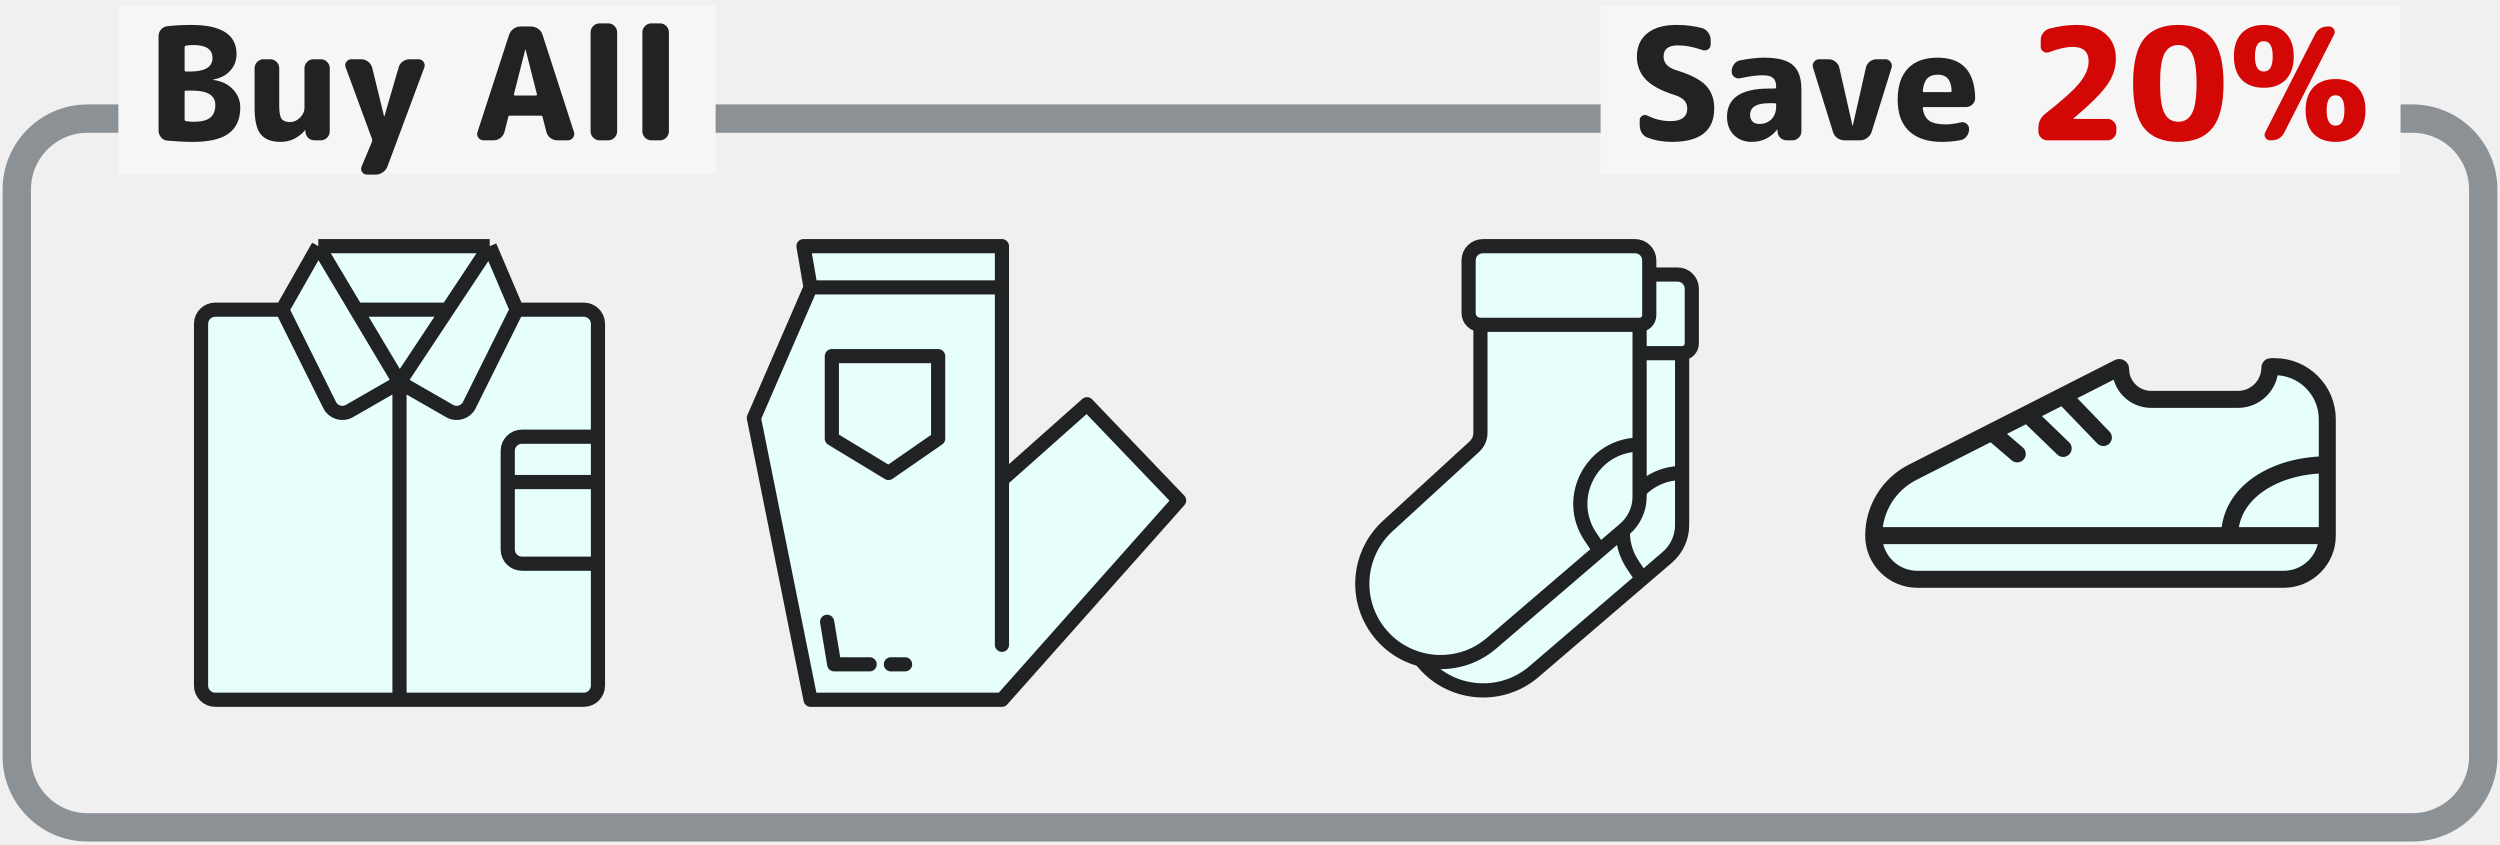
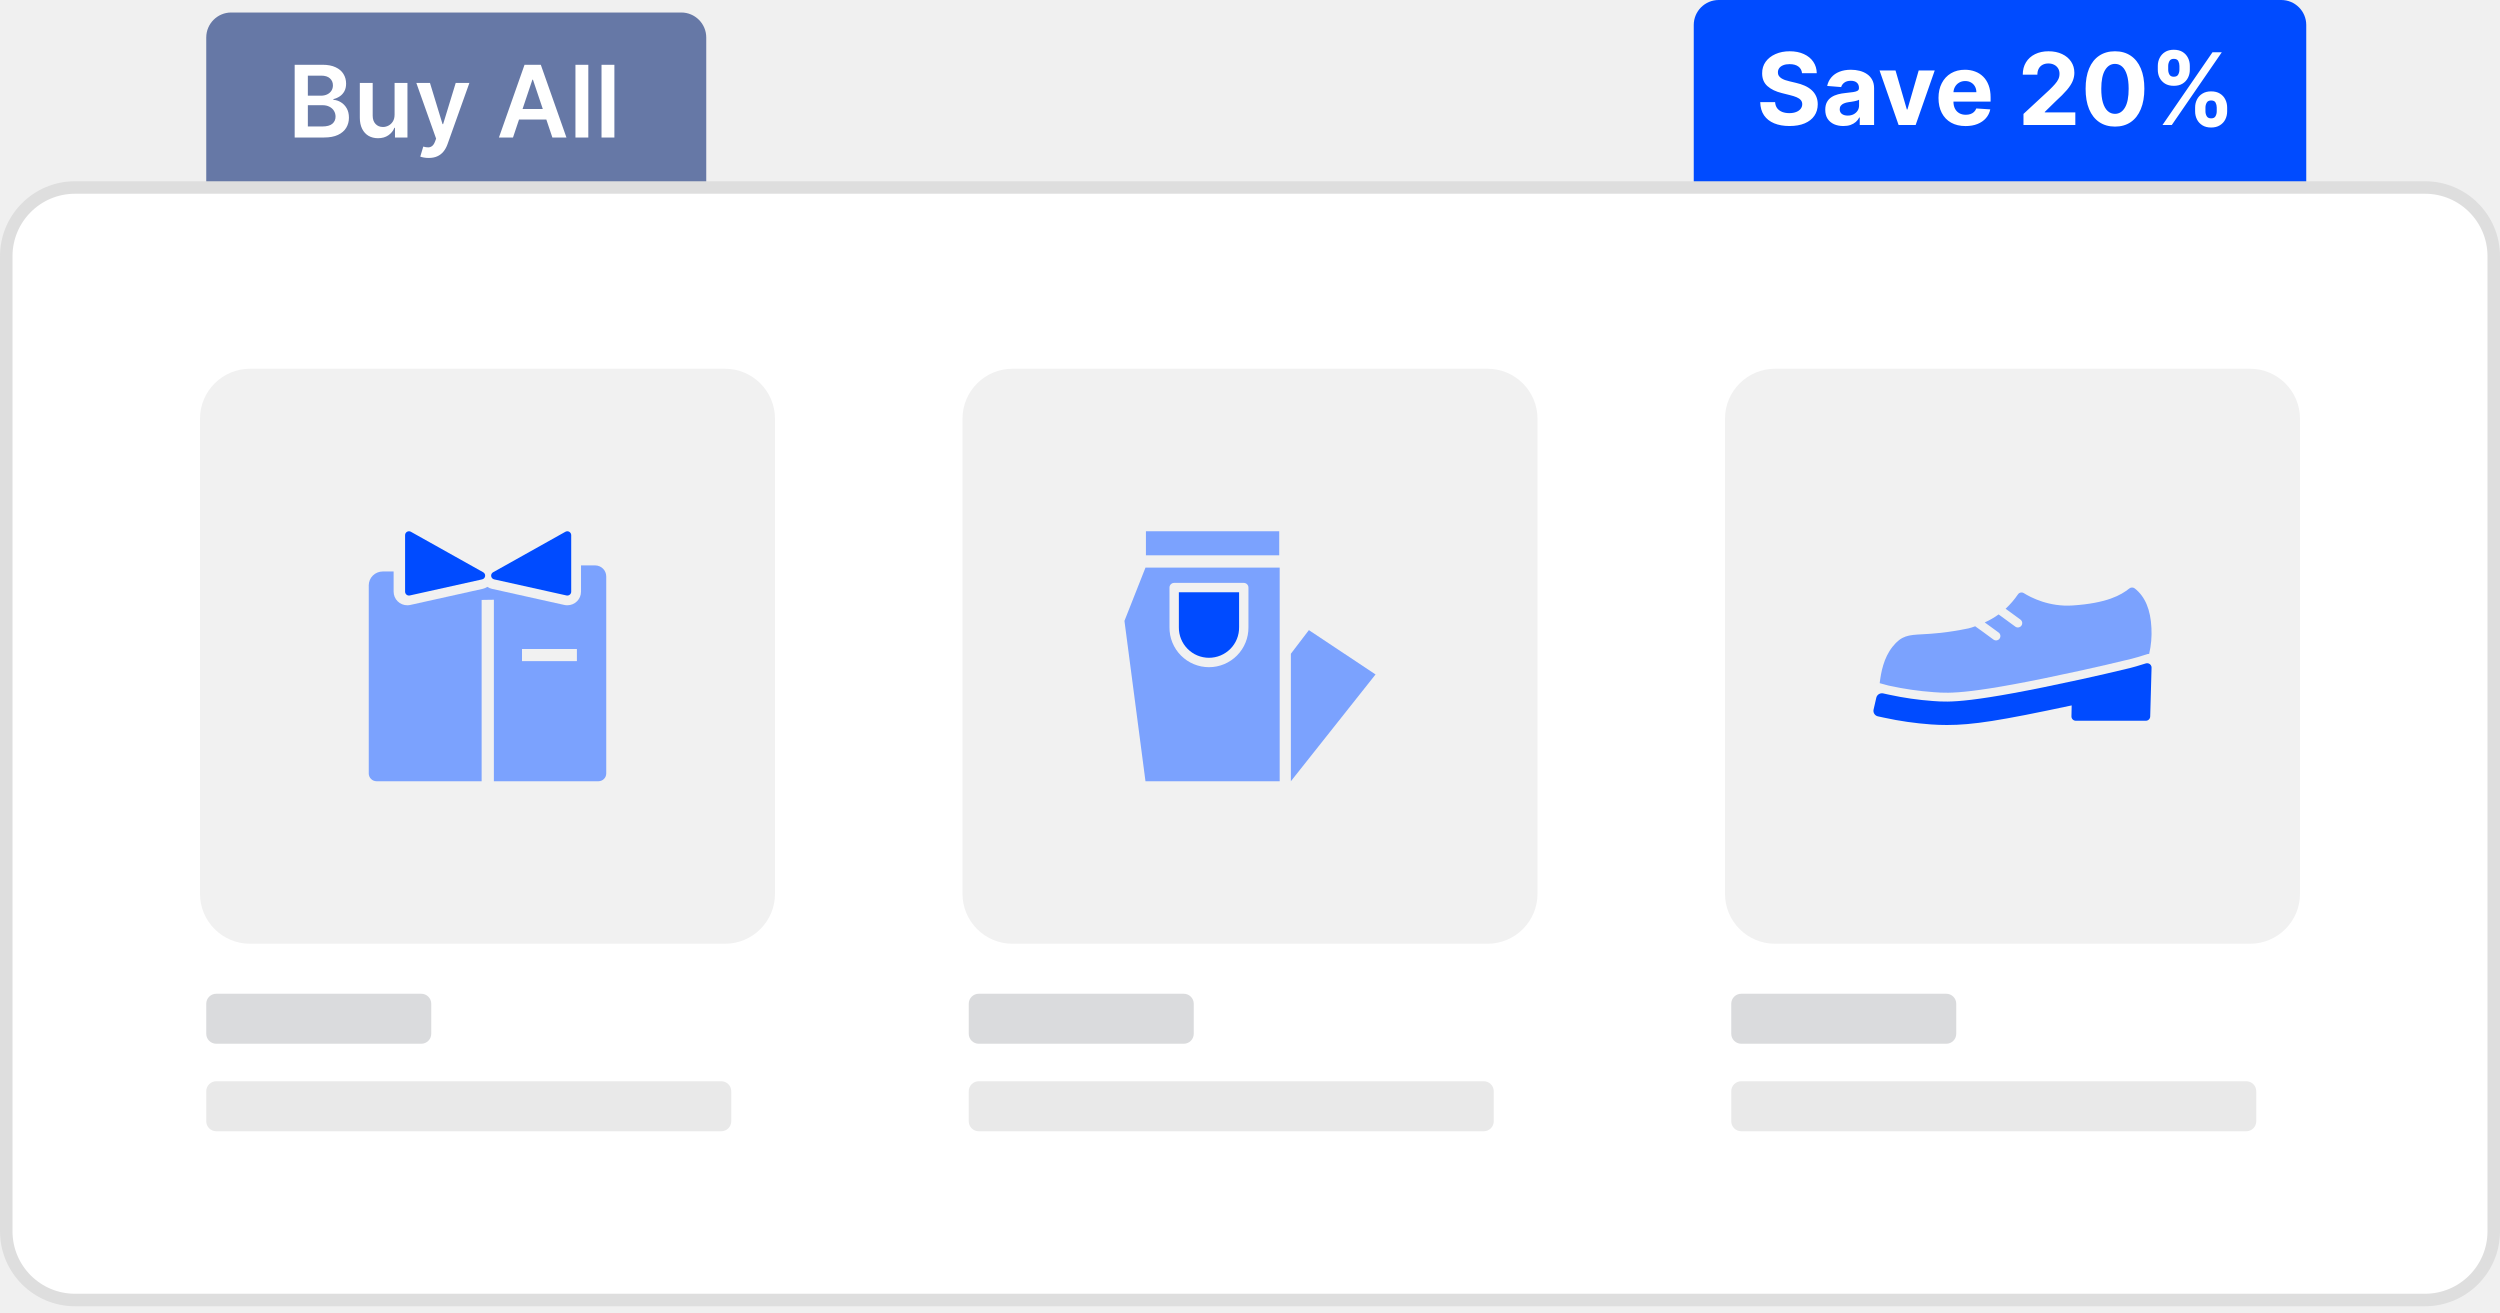
- <svg xmlns="http://www.w3.org/2000/svg" width="148" height="50" viewBox="0 0 148 50" fill="none">
-   <rect x="0.993" y="7.021" width="146.014" height="41.958" rx="4.196" stroke="#8C9196" stroke-width="1.678" />
-   <path d="M47.986 17.014L47.566 14.573H59.315V17.014V28.407L64.35 23.931L69.804 29.627L59.315 41.426H47.986L44.629 24.745L47.986 17.014Z" fill="#E6FFFA" />
-   <path d="M47.986 17.014C47.822 16.061 47.566 14.573 47.566 14.573H59.315V17.014M47.986 17.014C52.41 17.014 59.315 17.014 59.315 17.014M47.986 17.014C46.675 20.033 44.629 24.745 44.629 24.745L47.986 41.426H59.315L69.804 29.627L64.35 23.931L59.315 28.407M59.315 17.014V28.407M59.315 28.407V38.172M48.965 36.811L49.385 39.328H51.483M52.741 39.328H53.581M49.245 21.083V25.965L52.601 28L55.538 25.965V21.083H49.245Z" stroke="#202223" stroke-width="0.839" stroke-linecap="round" stroke-linejoin="round" />
-   <path d="M11.902 40.587V19.172C11.902 18.708 12.278 18.333 12.741 18.333H16.708L18.844 14.573H28.99L30.593 18.333H34.559C35.023 18.333 35.399 18.708 35.399 19.172V25.852V28.537V33.37V40.587C35.399 41.051 35.023 41.426 34.559 41.426H23.65H12.741C12.278 41.426 11.902 41.051 11.902 40.587Z" fill="#E6FFFA" />
-   <path d="M16.708 18.333H12.741C12.278 18.333 11.902 18.708 11.902 19.172V40.587C11.902 41.051 12.278 41.426 12.741 41.426H23.65M16.708 18.333L19.515 23.979C19.731 24.412 20.266 24.574 20.685 24.333L23.65 22.629M16.708 18.333L18.844 14.573M23.65 22.629L26.616 24.333C27.035 24.574 27.57 24.412 27.785 23.979L30.593 18.333M23.65 22.629L21.087 18.333M23.65 22.629L26.498 18.333M23.65 22.629V41.426M18.844 14.573H28.99M18.844 14.573L21.087 18.333M30.593 18.333H34.559C35.023 18.333 35.399 18.708 35.399 19.172V25.852M30.593 18.333L28.99 14.573M28.99 14.573L26.498 18.333M21.087 18.333H26.498M23.65 41.426H34.559C35.023 41.426 35.399 41.051 35.399 40.587V33.37M35.399 25.852H30.898C30.434 25.852 30.058 26.227 30.058 26.691V28.537M35.399 25.852V28.537M30.058 28.537H35.399M30.058 28.537V32.531C30.058 32.995 30.434 33.37 30.898 33.37H35.399M35.399 28.537V33.37" stroke="#202223" stroke-width="0.839" />
-   <path d="M135.194 34.294H113.505C112.079 34.294 110.923 33.138 110.923 31.711C110.923 30.127 111.813 28.677 113.225 27.96L117.913 25.579L120.027 24.506L122.14 23.432L125.425 21.764C125.477 21.738 125.539 21.776 125.539 21.834C125.539 22.833 126.349 23.643 127.348 23.643H132.489C133.532 23.643 134.377 22.797 134.377 21.755C134.377 21.728 134.399 21.706 134.425 21.706H134.66C136.381 21.706 137.776 23.101 137.776 24.822V27.516V31.711C137.776 33.138 136.62 34.294 135.194 34.294Z" fill="#E6FFFA" />
-   <path d="M122.14 23.432L125.425 21.764C125.477 21.738 125.539 21.776 125.539 21.834V21.834C125.539 22.833 126.349 23.643 127.348 23.643H132.489C133.532 23.643 134.377 22.797 134.377 21.755V21.755C134.377 21.728 134.399 21.706 134.425 21.706H134.66C136.381 21.706 137.776 23.101 137.776 24.822V27.516M122.14 23.432L124.52 25.902M122.14 23.432L120.027 24.506M119.421 26.87L117.913 25.579M117.913 25.579L113.225 27.96C111.813 28.677 110.923 30.127 110.923 31.711V31.711M117.913 25.579L120.027 24.506M122.14 26.547L120.027 24.506M137.776 31.711V31.711C137.776 33.138 136.62 34.294 135.194 34.294H113.505C112.079 34.294 110.923 33.138 110.923 31.711V31.711M137.776 31.711H131.998M137.776 31.711V27.516M110.923 31.711H131.998M131.998 31.711C131.998 29.129 134.717 27.516 137.776 27.516" stroke="#202223" stroke-width="1.007" stroke-linecap="round" stroke-linejoin="round" />
-   <path d="M100.154 17.091V20.334C100.154 20.65 99.898 20.907 99.581 20.907V28V31.084C99.581 31.819 99.26 32.517 98.702 32.995L97.217 34.269L90.819 39.755C88.731 41.546 85.552 41.134 83.988 38.871C82.672 36.966 82.964 34.383 84.67 32.819L89.798 28.12C90.028 27.909 90.159 27.611 90.159 27.299V20.907C89.773 20.907 89.459 20.593 89.459 20.207V17.091C89.459 16.627 89.835 16.252 90.298 16.252H99.315C99.778 16.252 100.154 16.627 100.154 17.091Z" fill="#E6FFFA" />
-   <path d="M90.159 20.907V20.907C89.773 20.907 89.459 20.593 89.459 20.207V17.091C89.459 16.627 89.835 16.252 90.298 16.252H99.315C99.778 16.252 100.154 16.627 100.154 17.091V20.334C100.154 20.65 99.898 20.907 99.581 20.907V20.907M90.159 20.907V27.299C90.159 27.611 90.028 27.909 89.798 28.12L84.67 32.819C82.964 34.383 82.672 36.966 83.988 38.871V38.871C85.552 41.134 88.731 41.546 90.819 39.755L97.217 34.269M90.159 20.907H99.581M99.581 20.907V28M99.581 28V31.084C99.581 31.819 99.26 32.517 98.702 32.995L97.217 34.269M99.581 28V28C96.78 28 95.112 31.124 96.67 33.451L97.217 34.269" stroke="#202223" stroke-width="0.839" />
-   <path d="M97.636 15.413V18.656C97.636 18.973 97.38 19.229 97.064 19.229V26.322V29.407C97.064 30.141 96.743 30.839 96.185 31.318L94.7 32.591L88.301 38.078C86.213 39.868 83.034 39.456 81.471 37.193C80.155 35.289 80.446 32.705 82.153 31.142L87.281 26.442C87.511 26.231 87.642 25.933 87.642 25.621V19.229C87.255 19.229 86.942 18.916 86.942 18.529V15.413C86.942 14.949 87.317 14.574 87.781 14.574H96.797C97.261 14.574 97.636 14.949 97.636 15.413Z" fill="#E6FFFA" />
-   <path d="M87.642 19.229V19.229C87.255 19.229 86.942 18.916 86.942 18.529V15.413C86.942 14.949 87.317 14.574 87.781 14.574H96.797C97.261 14.574 97.636 14.949 97.636 15.413V18.656C97.636 18.973 97.38 19.229 97.064 19.229V19.229M87.642 19.229V25.621C87.642 25.933 87.511 26.231 87.281 26.442L82.153 31.142C80.446 32.705 80.155 35.289 81.471 37.193V37.193C83.034 39.456 86.213 39.868 88.301 38.078L94.7 32.591M87.642 19.229H97.064M97.064 19.229V26.322M97.064 26.322V29.407C97.064 30.141 96.743 30.839 96.185 31.318L94.7 32.591M97.064 26.322V26.322C94.263 26.322 92.594 29.446 94.152 31.774L94.7 32.591" stroke="#202223" stroke-width="0.839" />
-   <rect width="35.357" height="10" transform="translate(7.00735 0.306641)" fill="#F6F6F7" />
-   <path d="M10.929 5.445V7.07C10.929 7.125 10.956 7.159 11.012 7.171C11.141 7.196 11.298 7.208 11.483 7.208C11.919 7.208 12.239 7.128 12.443 6.968C12.646 6.802 12.747 6.55 12.747 6.211C12.747 5.645 12.286 5.362 11.363 5.362H11.003C10.953 5.362 10.929 5.39 10.929 5.445ZM10.929 2.805V4.162C10.929 4.211 10.953 4.236 11.003 4.236H11.233C12.132 4.236 12.581 3.968 12.581 3.433C12.581 2.922 12.206 2.667 11.455 2.667C11.276 2.667 11.126 2.679 11.003 2.704C10.953 2.716 10.929 2.75 10.929 2.805ZM9.904 8.325C9.756 8.313 9.633 8.248 9.535 8.131C9.436 8.014 9.387 7.882 9.387 7.734V2.14C9.387 1.987 9.436 1.854 9.535 1.744C9.64 1.627 9.766 1.562 9.913 1.55C10.393 1.5 10.864 1.476 11.326 1.476C13.11 1.476 14.003 2.051 14.003 3.202C14.003 3.59 13.876 3.919 13.624 4.19C13.378 4.46 13.046 4.633 12.627 4.707C12.621 4.707 12.618 4.713 12.618 4.725C12.618 4.731 12.624 4.734 12.636 4.734C13.123 4.802 13.507 4.987 13.79 5.288C14.079 5.59 14.224 5.95 14.224 6.368C14.224 7.051 13.996 7.562 13.541 7.9C13.092 8.233 12.384 8.399 11.418 8.399C10.932 8.399 10.427 8.374 9.904 8.325ZM16.614 8.399C16.072 8.399 15.678 8.248 15.432 7.947C15.192 7.645 15.072 7.128 15.072 6.396V4.033C15.072 3.891 15.124 3.768 15.229 3.664C15.334 3.559 15.457 3.507 15.598 3.507H16.004C16.146 3.507 16.269 3.559 16.374 3.664C16.478 3.768 16.53 3.891 16.53 4.033V6.294C16.53 6.651 16.577 6.897 16.669 7.033C16.767 7.162 16.934 7.227 17.167 7.227C17.383 7.227 17.58 7.14 17.758 6.968C17.937 6.79 18.026 6.599 18.026 6.396V4.033C18.026 3.891 18.078 3.768 18.183 3.664C18.287 3.559 18.41 3.507 18.552 3.507H18.995C19.137 3.507 19.26 3.559 19.364 3.664C19.469 3.768 19.521 3.891 19.521 4.033V7.78C19.521 7.922 19.469 8.045 19.364 8.15C19.26 8.254 19.137 8.307 18.995 8.307H18.617C18.469 8.307 18.343 8.257 18.238 8.159C18.14 8.054 18.087 7.928 18.081 7.78V7.707C18.081 7.7 18.078 7.697 18.072 7.697L18.054 7.716C17.654 8.171 17.174 8.399 16.614 8.399ZM22.026 8.233L20.466 3.996C20.417 3.879 20.429 3.768 20.503 3.664C20.577 3.559 20.679 3.507 20.808 3.507H21.389C21.537 3.507 21.672 3.556 21.796 3.654C21.919 3.747 21.999 3.867 22.035 4.014L22.737 6.885C22.737 6.891 22.74 6.894 22.746 6.894C22.752 6.894 22.756 6.891 22.756 6.885L23.596 4.005C23.632 3.857 23.712 3.737 23.835 3.645C23.965 3.553 24.109 3.507 24.269 3.507H24.777C24.9 3.507 24.999 3.559 25.072 3.664C25.146 3.768 25.162 3.879 25.119 3.996L22.94 9.848C22.885 9.996 22.792 10.113 22.663 10.199C22.534 10.291 22.392 10.337 22.239 10.337H21.731C21.602 10.337 21.503 10.285 21.436 10.181C21.368 10.082 21.359 9.974 21.408 9.857L22.026 8.38C22.032 8.356 22.035 8.331 22.035 8.307C22.035 8.282 22.032 8.257 22.026 8.233ZM31.096 2.934L30.422 5.584C30.416 5.602 30.419 5.62 30.431 5.639C30.45 5.651 30.468 5.657 30.487 5.657H31.724C31.742 5.657 31.758 5.651 31.77 5.639C31.788 5.62 31.795 5.602 31.788 5.584L31.115 2.934C31.115 2.928 31.111 2.925 31.105 2.925C31.099 2.925 31.096 2.928 31.096 2.934ZM28.631 8.307C28.502 8.307 28.398 8.254 28.318 8.15C28.244 8.045 28.228 7.931 28.271 7.808L30.136 2.067C30.185 1.919 30.271 1.799 30.395 1.707C30.524 1.614 30.665 1.568 30.819 1.568H31.428C31.588 1.568 31.733 1.614 31.862 1.707C31.991 1.799 32.078 1.919 32.121 2.067L33.976 7.808C34.019 7.931 34.001 8.045 33.921 8.15C33.847 8.254 33.745 8.307 33.616 8.307H32.998C32.844 8.307 32.705 8.26 32.582 8.168C32.459 8.07 32.379 7.947 32.342 7.799L32.121 6.922C32.115 6.873 32.084 6.848 32.028 6.848H30.182C30.133 6.848 30.102 6.873 30.09 6.922L29.868 7.799C29.831 7.947 29.752 8.07 29.628 8.168C29.505 8.26 29.367 8.307 29.213 8.307H28.631ZM35.49 8.307C35.349 8.307 35.226 8.254 35.121 8.15C35.017 8.045 34.964 7.922 34.964 7.78V1.91C34.964 1.768 35.017 1.645 35.121 1.54C35.226 1.436 35.349 1.384 35.49 1.384H36.007C36.149 1.384 36.272 1.436 36.377 1.54C36.481 1.645 36.534 1.768 36.534 1.91V7.78C36.534 7.922 36.481 8.045 36.377 8.15C36.272 8.254 36.149 8.307 36.007 8.307H35.49ZM38.555 8.307C38.414 8.307 38.291 8.254 38.186 8.15C38.082 8.045 38.029 7.922 38.029 7.78V1.91C38.029 1.768 38.082 1.645 38.186 1.54C38.291 1.436 38.414 1.384 38.555 1.384H39.072C39.214 1.384 39.337 1.436 39.442 1.54C39.546 1.645 39.599 1.768 39.599 1.91V7.78C39.599 7.922 39.546 8.045 39.442 8.15C39.337 8.254 39.214 8.307 39.072 8.307H38.555Z" fill="#202223" />
-   <rect width="47.357" height="10" transform="translate(94.7554 0.306641)" fill="#F6F6F7" />
-   <path d="M99.101 5.611C98.326 5.365 97.766 5.06 97.421 4.697C97.077 4.328 96.904 3.879 96.904 3.35C96.904 2.771 97.105 2.316 97.504 1.984C97.911 1.645 98.489 1.476 99.24 1.476C99.806 1.476 100.32 1.54 100.781 1.67C100.929 1.713 101.046 1.802 101.132 1.937C101.224 2.067 101.271 2.211 101.271 2.371V2.639C101.271 2.762 101.218 2.857 101.114 2.925C101.009 2.993 100.898 3.005 100.781 2.962C100.258 2.777 99.775 2.685 99.332 2.685C98.766 2.685 98.483 2.907 98.483 3.35C98.483 3.725 98.729 3.993 99.221 4.153C100.071 4.411 100.658 4.713 100.984 5.057C101.317 5.402 101.483 5.854 101.483 6.414C101.483 7.737 100.649 8.399 98.981 8.399C98.452 8.399 97.972 8.316 97.541 8.15C97.394 8.094 97.277 7.999 97.191 7.864C97.111 7.722 97.071 7.568 97.071 7.402V7.107C97.071 6.996 97.12 6.913 97.218 6.857C97.317 6.796 97.415 6.79 97.514 6.839C97.963 7.06 98.421 7.171 98.889 7.171C99.215 7.171 99.461 7.11 99.628 6.987C99.8 6.857 99.886 6.676 99.886 6.442C99.886 6.239 99.828 6.073 99.711 5.944C99.594 5.814 99.391 5.704 99.101 5.611ZM104.731 6.11C103.98 6.11 103.605 6.34 103.605 6.802C103.605 6.968 103.654 7.1 103.753 7.199C103.851 7.291 103.983 7.337 104.15 7.337C104.445 7.337 104.685 7.245 104.87 7.06C105.054 6.87 105.147 6.617 105.147 6.304V6.193C105.147 6.137 105.119 6.11 105.063 6.11H104.731ZM103.697 8.399C103.273 8.399 102.922 8.264 102.645 7.993C102.374 7.716 102.239 7.359 102.239 6.922C102.239 5.802 103.07 5.242 104.731 5.242H105.063C105.119 5.242 105.147 5.217 105.147 5.168V5.122C105.147 4.888 105.085 4.719 104.962 4.614C104.845 4.51 104.645 4.457 104.362 4.457C103.987 4.457 103.537 4.516 103.014 4.633C102.885 4.657 102.768 4.63 102.663 4.55C102.565 4.47 102.516 4.365 102.516 4.236V4.217C102.516 4.064 102.562 3.925 102.654 3.802C102.753 3.673 102.876 3.596 103.023 3.571C103.565 3.467 104.033 3.414 104.427 3.414C105.233 3.414 105.802 3.559 106.134 3.848C106.473 4.137 106.642 4.617 106.642 5.288V7.78C106.642 7.922 106.59 8.045 106.485 8.15C106.38 8.254 106.257 8.307 106.116 8.307H105.774C105.627 8.307 105.5 8.257 105.396 8.159C105.291 8.054 105.236 7.928 105.23 7.78V7.679C105.23 7.673 105.227 7.67 105.22 7.67C105.208 7.67 105.202 7.673 105.202 7.679C104.814 8.159 104.313 8.399 103.697 8.399ZM108.512 7.808L107.33 4.005C107.293 3.882 107.312 3.768 107.386 3.664C107.466 3.559 107.57 3.507 107.7 3.507H108.253C108.407 3.507 108.543 3.556 108.66 3.654C108.783 3.747 108.86 3.867 108.89 4.014L109.666 7.439C109.666 7.445 109.669 7.448 109.675 7.448C109.681 7.448 109.684 7.445 109.684 7.439L110.46 4.014C110.49 3.867 110.564 3.747 110.681 3.654C110.804 3.556 110.943 3.507 111.096 3.507H111.613C111.743 3.507 111.844 3.559 111.918 3.664C111.998 3.768 112.02 3.882 111.983 4.005L110.801 7.808C110.752 7.956 110.663 8.076 110.533 8.168C110.41 8.26 110.272 8.307 110.118 8.307H109.195C109.035 8.307 108.89 8.26 108.761 8.168C108.638 8.076 108.555 7.956 108.512 7.808ZM114.723 4.42C114.446 4.42 114.237 4.494 114.096 4.642C113.954 4.784 113.865 5.03 113.828 5.38C113.828 5.43 113.85 5.454 113.893 5.454H115.453C115.508 5.454 115.536 5.427 115.536 5.371C115.511 4.737 115.24 4.42 114.723 4.42ZM114.954 8.399C114.117 8.399 113.471 8.187 113.016 7.762C112.566 7.337 112.342 6.719 112.342 5.907C112.342 5.1 112.542 4.485 112.942 4.06C113.348 3.63 113.933 3.414 114.696 3.414C116.16 3.414 116.905 4.214 116.93 5.814C116.93 5.962 116.871 6.088 116.754 6.193C116.643 6.291 116.514 6.34 116.366 6.34H113.902C113.84 6.34 113.816 6.368 113.828 6.424C113.877 6.762 114.006 7.005 114.216 7.153C114.431 7.294 114.751 7.365 115.176 7.365C115.453 7.365 115.751 7.325 116.071 7.245C116.2 7.214 116.314 7.239 116.413 7.319C116.517 7.399 116.57 7.504 116.57 7.633V7.651C116.57 7.805 116.52 7.947 116.422 8.076C116.33 8.199 116.21 8.273 116.062 8.297C115.705 8.365 115.336 8.399 114.954 8.399Z" fill="#202223" />
-   <path d="M121.198 8.307C121.057 8.307 120.934 8.254 120.829 8.15C120.725 8.045 120.672 7.922 120.672 7.78V7.568C120.672 7.224 120.811 6.944 121.088 6.728C122.122 5.916 122.805 5.297 123.137 4.873C123.475 4.448 123.645 4.033 123.645 3.627C123.645 3.06 123.331 2.777 122.703 2.777C122.322 2.777 121.854 2.882 121.3 3.091C121.183 3.134 121.072 3.122 120.968 3.054C120.863 2.987 120.811 2.891 120.811 2.768V2.38C120.811 2.22 120.857 2.079 120.949 1.956C121.042 1.827 121.165 1.74 121.318 1.697C121.878 1.55 122.417 1.476 122.934 1.476C123.678 1.476 124.251 1.654 124.651 2.011C125.057 2.362 125.26 2.851 125.26 3.479C125.26 4.02 125.088 4.537 124.743 5.03C124.405 5.516 123.74 6.177 122.749 7.014C122.743 7.02 122.74 7.027 122.74 7.033C122.74 7.039 122.743 7.042 122.749 7.042H124.771C124.912 7.042 125.032 7.094 125.131 7.199C125.235 7.304 125.288 7.427 125.288 7.568V7.78C125.288 7.922 125.235 8.045 125.131 8.15C125.032 8.254 124.912 8.307 124.771 8.307H121.198ZM129.768 3.174C129.596 2.836 129.325 2.667 128.956 2.667C128.587 2.667 128.313 2.836 128.134 3.174C127.962 3.513 127.876 4.1 127.876 4.937C127.876 5.774 127.962 6.362 128.134 6.7C128.313 7.039 128.587 7.208 128.956 7.208C129.325 7.208 129.596 7.039 129.768 6.7C129.947 6.362 130.036 5.774 130.036 4.937C130.036 4.1 129.947 3.513 129.768 3.174ZM130.968 7.587C130.531 8.128 129.861 8.399 128.956 8.399C128.051 8.399 127.377 8.128 126.934 7.587C126.497 7.045 126.279 6.162 126.279 4.937C126.279 3.713 126.497 2.83 126.934 2.288C127.377 1.747 128.051 1.476 128.956 1.476C129.861 1.476 130.531 1.747 130.968 2.288C131.411 2.83 131.633 3.713 131.633 4.937C131.633 6.162 131.411 7.045 130.968 7.587ZM137.895 1.568C138.012 1.568 138.101 1.62 138.163 1.725C138.23 1.83 138.236 1.934 138.181 2.039L135.236 7.836C135.076 8.15 134.824 8.307 134.48 8.307H134.387C134.27 8.307 134.178 8.254 134.11 8.15C134.049 8.045 134.046 7.94 134.101 7.836L137.046 2.039C137.206 1.725 137.458 1.568 137.803 1.568H137.895ZM138.79 6.534C138.79 5.937 138.615 5.639 138.264 5.639C137.913 5.639 137.738 5.937 137.738 6.534C137.738 7.137 137.913 7.439 138.264 7.439C138.615 7.439 138.79 7.137 138.79 6.534ZM139.566 7.91C139.258 8.236 138.824 8.399 138.264 8.399C137.704 8.399 137.267 8.236 136.953 7.91C136.646 7.584 136.492 7.125 136.492 6.534C136.492 5.944 136.646 5.488 136.953 5.168C137.267 4.842 137.704 4.679 138.264 4.679C138.824 4.679 139.258 4.842 139.566 5.168C139.88 5.488 140.036 5.944 140.036 6.534C140.036 7.125 139.88 7.584 139.566 7.91ZM134.544 3.34C134.544 2.737 134.369 2.436 134.018 2.436C133.667 2.436 133.492 2.737 133.492 3.34C133.492 3.937 133.667 4.236 134.018 4.236C134.369 4.236 134.544 3.937 134.544 3.34ZM135.32 4.716C135.012 5.036 134.578 5.196 134.018 5.196C133.458 5.196 133.021 5.036 132.707 4.716C132.4 4.39 132.246 3.931 132.246 3.34C132.246 2.75 132.4 2.291 132.707 1.965C133.021 1.639 133.458 1.476 134.018 1.476C134.578 1.476 135.012 1.639 135.32 1.965C135.633 2.291 135.79 2.75 135.79 3.34C135.79 3.931 135.633 4.39 135.32 4.716Z" fill="#D40707" />
+ <svg xmlns="http://www.w3.org/2000/svg" width="200" height="105" viewBox="0 0 200 105" fill="none">
+   <path d="M135.5 2C135.5 0.895 136.395 0 137.5 0H182.5C183.605 0 184.5 0.895 184.5 2V15H135.5V2Z" fill="#004BFF" />
+   <path d="M144.162 5.855C144.139 5.626 144.042 5.448 143.869 5.321C143.697 5.194 143.463 5.131 143.168 5.131C142.967 5.131 142.797 5.159 142.659 5.216C142.521 5.271 142.415 5.348 142.341 5.446C142.269 5.545 142.233 5.656 142.233 5.781C142.229 5.885 142.251 5.976 142.298 6.054C142.348 6.132 142.415 6.199 142.5 6.256C142.585 6.311 142.684 6.359 142.795 6.401C142.907 6.44 143.027 6.474 143.153 6.503L143.676 6.628C143.93 6.685 144.163 6.76 144.375 6.855C144.587 6.95 144.771 7.066 144.926 7.205C145.081 7.343 145.202 7.506 145.287 7.693C145.374 7.881 145.419 8.096 145.42 8.338C145.419 8.694 145.328 9.003 145.148 9.264C144.97 9.524 144.712 9.725 144.375 9.869C144.04 10.011 143.635 10.082 143.162 10.082C142.692 10.082 142.283 10.01 141.935 9.866C141.588 9.723 141.317 9.509 141.122 9.227C140.929 8.943 140.828 8.592 140.818 8.173H142.009C142.022 8.368 142.078 8.531 142.176 8.662C142.277 8.791 142.41 8.888 142.577 8.955C142.745 9.019 142.936 9.051 143.148 9.051C143.356 9.051 143.537 9.021 143.69 8.96C143.846 8.9 143.966 8.815 144.051 8.707C144.136 8.599 144.179 8.475 144.179 8.335C144.179 8.205 144.14 8.095 144.062 8.006C143.987 7.917 143.875 7.841 143.727 7.778C143.581 7.716 143.402 7.659 143.19 7.608L142.557 7.449C142.066 7.33 141.679 7.143 141.395 6.889C141.111 6.635 140.97 6.294 140.972 5.864C140.97 5.511 141.063 5.204 141.253 4.94C141.444 4.677 141.706 4.472 142.04 4.324C142.373 4.176 142.752 4.102 143.176 4.102C143.608 4.102 143.985 4.176 144.307 4.324C144.631 4.472 144.883 4.677 145.062 4.94C145.242 5.204 145.335 5.509 145.341 5.855H144.162ZM147.469 10.082C147.191 10.082 146.943 10.034 146.725 9.938C146.507 9.839 146.335 9.694 146.208 9.503C146.083 9.31 146.021 9.069 146.021 8.781C146.021 8.539 146.065 8.335 146.154 8.17C146.243 8.006 146.364 7.873 146.518 7.773C146.671 7.672 146.845 7.597 147.04 7.545C147.237 7.494 147.444 7.458 147.66 7.438C147.914 7.411 148.118 7.386 148.273 7.364C148.429 7.339 148.541 7.303 148.612 7.256C148.682 7.208 148.717 7.138 148.717 7.045V7.028C148.717 6.848 148.66 6.709 148.546 6.611C148.434 6.512 148.275 6.463 148.069 6.463C147.851 6.463 147.678 6.511 147.549 6.608C147.42 6.703 147.335 6.822 147.293 6.966L146.174 6.875C146.231 6.61 146.343 6.381 146.509 6.188C146.676 5.992 146.891 5.843 147.154 5.739C147.419 5.633 147.726 5.58 148.075 5.58C148.317 5.58 148.549 5.608 148.771 5.665C148.994 5.722 149.192 5.81 149.364 5.929C149.539 6.048 149.676 6.202 149.776 6.389C149.877 6.575 149.927 6.797 149.927 7.057V10H148.779V9.395H148.745C148.675 9.531 148.581 9.652 148.464 9.756C148.346 9.858 148.205 9.938 148.04 9.997C147.876 10.054 147.685 10.082 147.469 10.082ZM147.816 9.247C147.994 9.247 148.151 9.212 148.288 9.142C148.424 9.07 148.531 8.973 148.609 8.852C148.686 8.731 148.725 8.594 148.725 8.44V7.977C148.687 8.002 148.635 8.025 148.569 8.045C148.504 8.064 148.432 8.082 148.35 8.099C148.269 8.115 148.187 8.129 148.106 8.142C148.024 8.153 147.951 8.164 147.884 8.173C147.742 8.194 147.618 8.227 147.512 8.273C147.406 8.318 147.324 8.38 147.265 8.457C147.206 8.533 147.177 8.628 147.177 8.741C147.177 8.906 147.237 9.032 147.356 9.119C147.477 9.205 147.63 9.247 147.816 9.247ZM154.778 5.636L153.252 10H151.888L150.363 5.636H151.641L152.548 8.759H152.593L153.496 5.636H154.778ZM157.245 10.085C156.796 10.085 156.41 9.994 156.086 9.812C155.764 9.629 155.516 9.369 155.342 9.034C155.167 8.697 155.08 8.298 155.08 7.838C155.08 7.389 155.167 6.995 155.342 6.656C155.516 6.317 155.761 6.053 156.077 5.864C156.396 5.674 156.769 5.58 157.197 5.58C157.485 5.58 157.753 5.626 158.001 5.719C158.251 5.81 158.469 5.947 158.654 6.131C158.842 6.314 158.987 6.545 159.092 6.824C159.196 7.1 159.248 7.424 159.248 7.795V8.128H155.563V7.378H158.109C158.109 7.204 158.071 7.049 157.995 6.915C157.919 6.78 157.814 6.675 157.68 6.599C157.547 6.522 157.393 6.483 157.217 6.483C157.033 6.483 156.87 6.526 156.728 6.611C156.588 6.694 156.478 6.807 156.398 6.949C156.319 7.089 156.278 7.245 156.276 7.418V8.131C156.276 8.347 156.316 8.533 156.396 8.69C156.477 8.848 156.592 8.969 156.739 9.054C156.887 9.139 157.062 9.182 157.265 9.182C157.399 9.182 157.522 9.163 157.634 9.125C157.746 9.087 157.842 9.03 157.921 8.955C158.001 8.879 158.061 8.786 158.103 8.676L159.222 8.75C159.165 9.019 159.049 9.254 158.873 9.455C158.699 9.653 158.473 9.809 158.197 9.92C157.922 10.03 157.605 10.085 157.245 10.085ZM161.878 10V9.114L163.949 7.196C164.125 7.026 164.273 6.872 164.392 6.736C164.513 6.599 164.605 6.466 164.668 6.335C164.73 6.203 164.761 6.06 164.761 5.906C164.761 5.736 164.723 5.589 164.645 5.466C164.567 5.341 164.461 5.245 164.327 5.179C164.192 5.111 164.04 5.077 163.869 5.077C163.691 5.077 163.536 5.113 163.403 5.185C163.271 5.257 163.169 5.36 163.097 5.494C163.025 5.629 162.989 5.789 162.989 5.974H161.821C161.821 5.594 161.907 5.263 162.08 4.983C162.252 4.703 162.493 4.486 162.804 4.332C163.115 4.179 163.473 4.102 163.878 4.102C164.295 4.102 164.657 4.176 164.966 4.324C165.277 4.47 165.518 4.672 165.69 4.932C165.863 5.191 165.949 5.489 165.949 5.824C165.949 6.044 165.905 6.26 165.818 6.474C165.733 6.688 165.58 6.926 165.361 7.188C165.141 7.447 164.831 7.759 164.432 8.122L163.582 8.955V8.994H166.026V10H161.878ZM169.198 10.128C168.71 10.126 168.289 10.006 167.937 9.767C167.586 9.528 167.317 9.183 167.127 8.73C166.94 8.277 166.847 7.733 166.849 7.097C166.849 6.462 166.942 5.921 167.13 5.474C167.319 5.027 167.589 4.688 167.94 4.455C168.292 4.22 168.711 4.102 169.198 4.102C169.685 4.102 170.103 4.22 170.454 4.455C170.806 4.689 171.077 5.03 171.266 5.477C171.456 5.922 171.549 6.462 171.548 7.097C171.548 7.735 171.453 8.28 171.263 8.733C171.076 9.186 170.807 9.531 170.457 9.77C170.106 10.008 169.687 10.128 169.198 10.128ZM169.198 9.108C169.531 9.108 169.798 8.94 169.996 8.605C170.195 8.27 170.294 7.767 170.292 7.097C170.292 6.655 170.246 6.288 170.156 5.994C170.067 5.701 169.94 5.48 169.775 5.332C169.612 5.185 169.42 5.111 169.198 5.111C168.867 5.111 168.602 5.277 168.403 5.608C168.204 5.939 168.103 6.436 168.102 7.097C168.102 7.544 168.146 7.917 168.235 8.216C168.326 8.513 168.454 8.737 168.619 8.886C168.783 9.034 168.977 9.108 169.198 9.108ZM175.609 8.909V8.602C175.609 8.369 175.659 8.155 175.757 7.96C175.857 7.763 176.002 7.606 176.192 7.489C176.383 7.369 176.616 7.31 176.891 7.31C177.169 7.31 177.403 7.368 177.592 7.486C177.784 7.603 177.928 7.76 178.024 7.957C178.123 8.152 178.172 8.367 178.172 8.602V8.909C178.172 9.142 178.123 9.357 178.024 9.554C177.926 9.749 177.781 9.905 177.589 10.023C177.398 10.142 177.165 10.202 176.891 10.202C176.612 10.202 176.378 10.142 176.189 10.023C176 9.905 175.856 9.749 175.757 9.554C175.659 9.357 175.609 9.142 175.609 8.909ZM176.436 8.602V8.909C176.436 9.044 176.468 9.17 176.533 9.29C176.599 9.409 176.718 9.469 176.891 9.469C177.063 9.469 177.18 9.41 177.243 9.293C177.307 9.175 177.339 9.047 177.339 8.909V8.602C177.339 8.464 177.309 8.335 177.249 8.216C177.188 8.097 177.069 8.037 176.891 8.037C176.72 8.037 176.602 8.097 176.536 8.216C176.469 8.335 176.436 8.464 176.436 8.602ZM172.624 5.58V5.273C172.624 5.038 172.674 4.823 172.774 4.628C172.875 4.431 173.019 4.274 173.209 4.156C173.4 4.039 173.631 3.98 173.902 3.98C174.182 3.98 174.417 4.039 174.607 4.156C174.796 4.274 174.94 4.431 175.038 4.628C175.137 4.823 175.186 5.038 175.186 5.273V5.58C175.186 5.814 175.136 6.029 175.036 6.224C174.937 6.42 174.792 6.576 174.601 6.693C174.411 6.809 174.179 6.866 173.902 6.866C173.625 6.866 173.392 6.808 173.2 6.69C173.011 6.571 172.867 6.415 172.768 6.222C172.672 6.027 172.624 5.812 172.624 5.58ZM173.456 5.273V5.58C173.456 5.718 173.488 5.846 173.553 5.963C173.619 6.08 173.735 6.139 173.902 6.139C174.076 6.139 174.195 6.08 174.257 5.963C174.321 5.846 174.354 5.718 174.354 5.58V5.273C174.354 5.134 174.323 5.006 174.263 4.886C174.202 4.767 174.082 4.707 173.902 4.707C173.733 4.707 173.617 4.768 173.553 4.889C173.488 5.01 173.456 5.138 173.456 5.273ZM172.999 10L176.999 4.182H177.743L173.743 10H172.999Z" fill="white" />
+   <path d="M16.5 3C16.5 1.895 17.395 1 18.5 1H54.5C55.605 1 56.5 1.895 56.5 3V15H16.5V3Z" fill="#6678A6" />
+   <path d="M23.574 11V5.182H25.801C26.222 5.182 26.571 5.248 26.849 5.381C27.13 5.511 27.339 5.69 27.477 5.918C27.617 6.145 27.688 6.402 27.688 6.69C27.688 6.927 27.642 7.13 27.551 7.298C27.46 7.465 27.338 7.6 27.185 7.705C27.031 7.809 26.86 7.884 26.671 7.929V7.986C26.877 7.997 27.075 8.061 27.264 8.176C27.456 8.29 27.612 8.451 27.733 8.659C27.854 8.867 27.915 9.119 27.915 9.415C27.915 9.716 27.842 9.987 27.696 10.227C27.55 10.466 27.331 10.654 27.037 10.793C26.743 10.931 26.374 11 25.929 11H23.574ZM24.628 10.119H25.761C26.144 10.119 26.419 10.046 26.588 9.901C26.759 9.753 26.844 9.563 26.844 9.332C26.844 9.16 26.801 9.005 26.716 8.866C26.631 8.726 26.509 8.616 26.352 8.537C26.195 8.455 26.008 8.415 25.79 8.415H24.628V10.119ZM24.628 7.656H25.671C25.852 7.656 26.016 7.623 26.162 7.557C26.308 7.489 26.422 7.393 26.506 7.27C26.591 7.145 26.634 6.997 26.634 6.827C26.634 6.601 26.554 6.416 26.395 6.27C26.238 6.124 26.004 6.051 25.693 6.051H24.628V7.656ZM31.567 9.165V6.636H32.596V11H31.599V10.224H31.553C31.455 10.469 31.293 10.669 31.067 10.824C30.844 10.979 30.568 11.057 30.241 11.057C29.955 11.057 29.702 10.993 29.482 10.867C29.264 10.738 29.094 10.551 28.971 10.307C28.848 10.061 28.786 9.763 28.786 9.415V6.636H29.815V9.256C29.815 9.532 29.89 9.752 30.042 9.915C30.193 10.078 30.392 10.159 30.639 10.159C30.79 10.159 30.937 10.122 31.079 10.048C31.221 9.974 31.337 9.865 31.428 9.719C31.521 9.571 31.567 9.386 31.567 9.165ZM34.293 12.636C34.153 12.636 34.023 12.625 33.903 12.602C33.786 12.581 33.692 12.557 33.622 12.528L33.861 11.727C34.01 11.771 34.144 11.792 34.261 11.79C34.379 11.788 34.482 11.751 34.571 11.679C34.662 11.609 34.739 11.492 34.801 11.327L34.889 11.091L33.307 6.636H34.398L35.403 9.932H35.449L36.457 6.636H37.551L35.804 11.528C35.722 11.759 35.615 11.957 35.48 12.122C35.346 12.289 35.181 12.416 34.986 12.503C34.793 12.592 34.562 12.636 34.293 12.636ZM41.04 11H39.915L41.963 5.182H43.264L45.315 11H44.19L42.636 6.375H42.591L41.04 11ZM41.077 8.719H44.145V9.565H41.077V8.719ZM47.065 5.182V11H46.036V5.182H47.065ZM49.151 5.182V11H48.122V5.182H49.151Z" fill="white" />
+   <rect x="0.5" y="15" width="199" height="89" rx="5.5" fill="white" />
+   <rect x="0.5" y="15" width="199" height="89" rx="5.5" stroke="#DEDEDE" />
+   <rect x="16.5" y="79.5" width="18" height="4" rx="0.8" fill="#DADBDD" />
+   <rect x="16.5" y="86.5" width="42" height="4" rx="0.8" fill="#E9E9E9" />
+   <rect x="16" y="29.5" width="46" height="46" rx="4" fill="#F1F1F1" />
+   <path d="M47.611 45.232H46.481V47.336C46.481 47.624 46.365 47.9 46.16 48.104C45.955 48.307 45.677 48.422 45.387 48.422C45.306 48.422 45.226 48.413 45.147 48.396L39.361 47.109C39.227 47.08 39.099 47.025 38.985 46.949C38.871 47.025 38.743 47.08 38.609 47.109L32.823 48.396C32.744 48.413 32.664 48.422 32.583 48.422C32.293 48.422 32.015 48.307 31.81 48.103C31.605 47.9 31.49 47.624 31.49 47.336V45.718H30.62C30.323 45.718 30.038 45.836 29.828 46.044C29.619 46.252 29.5 46.535 29.5 46.83V61.879C29.501 62.043 29.567 62.201 29.684 62.317C29.801 62.433 29.96 62.499 30.125 62.499H38.531V47.994L39.51 47.979V62.499H47.874C48.04 62.499 48.199 62.433 48.316 62.317C48.433 62.201 48.499 62.043 48.499 61.879V46.115C48.499 45.881 48.406 45.656 48.239 45.491C48.072 45.325 47.846 45.232 47.611 45.232ZM41.76 51.919H46.152V52.89H41.76V51.919Z" fill="#7BA2FE" />
+   <path d="M32.87 42.541L38.655 45.781C38.71 45.812 38.754 45.858 38.781 45.914C38.809 45.97 38.819 46.033 38.809 46.095C38.8 46.156 38.772 46.214 38.73 46.259C38.687 46.305 38.631 46.336 38.57 46.35L32.785 47.637C32.74 47.647 32.693 47.647 32.647 47.636C32.602 47.626 32.56 47.605 32.523 47.576C32.487 47.547 32.458 47.511 32.438 47.469C32.418 47.428 32.407 47.382 32.407 47.336V42.807C32.408 42.754 32.422 42.701 32.449 42.654C32.476 42.608 32.515 42.57 32.562 42.543C32.609 42.516 32.662 42.502 32.716 42.501C32.77 42.501 32.823 42.515 32.87 42.541Z" fill="#004BFF" />
+   <path d="M39.448 45.781L45.233 42.541C45.28 42.515 45.334 42.501 45.388 42.501C45.442 42.502 45.495 42.516 45.541 42.543C45.588 42.57 45.627 42.608 45.654 42.655C45.681 42.701 45.696 42.754 45.697 42.807V47.336C45.697 47.382 45.686 47.428 45.666 47.469C45.646 47.511 45.617 47.547 45.58 47.576C45.544 47.605 45.502 47.626 45.456 47.636C45.411 47.647 45.364 47.647 45.319 47.637L39.532 46.35C39.471 46.336 39.416 46.305 39.373 46.259C39.33 46.213 39.303 46.156 39.293 46.094C39.284 46.033 39.294 45.97 39.322 45.914C39.349 45.858 39.393 45.812 39.448 45.781Z" fill="#004BFF" />
+   <rect x="77" y="29.5" width="46" height="46" rx="4" fill="#F1F1F1" />
+   <path d="M91.638 45.41L89.956 49.672L91.638 62.5H102.374V45.41H91.638ZM99.875 50.181C99.88 50.599 99.802 51.014 99.645 51.401C99.488 51.788 99.257 52.14 98.963 52.437C98.669 52.734 98.319 52.97 97.934 53.131C97.548 53.292 97.135 53.375 96.717 53.375C96.299 53.375 95.886 53.292 95.5 53.131C95.115 52.97 94.765 52.734 94.472 52.437C94.178 52.14 93.946 51.788 93.789 51.401C93.632 51.014 93.554 50.599 93.559 50.181V47.005C93.559 46.906 93.598 46.811 93.668 46.741C93.739 46.67 93.834 46.631 93.933 46.631H99.501C99.601 46.631 99.696 46.67 99.766 46.741C99.836 46.811 99.876 46.906 99.876 47.005L99.875 50.181Z" fill="#7BA2FE" />
+   <path d="M102.338 42.5H91.674V44.424H102.338V42.5Z" fill="#7BA2FE" />
+   <path d="M103.269 62.5L110.044 53.955L104.71 50.41L103.269 52.3V62.5Z" fill="#7BA2FE" />
+   <path d="M94.309 47.382H99.127V50.183C99.131 50.502 99.072 50.819 98.953 51.114C98.834 51.41 98.657 51.679 98.433 51.906C98.208 52.133 97.941 52.313 97.647 52.437C97.353 52.559 97.037 52.623 96.718 52.623C96.399 52.623 96.083 52.559 95.789 52.437C95.495 52.313 95.228 52.133 95.004 51.906C94.779 51.679 94.603 51.41 94.483 51.114C94.364 50.819 94.305 50.502 94.309 50.183V47.382Z" fill="#004BFF" />
+   <rect x="77.5" y="79.5" width="18" height="4" rx="0.8" fill="#DADBDD" />
+   <rect x="77.5" y="86.5" width="42" height="4" rx="0.8" fill="#E9E9E9" />
+   <rect x="138" y="29.5" width="46" height="46" rx="4" fill="#F1F1F1" />
+   <path d="M172.125 53.411L172.016 57.325C172.012 57.416 171.973 57.502 171.907 57.564C171.841 57.627 171.753 57.661 171.662 57.66H166.069C165.974 57.66 165.883 57.623 165.816 57.557C165.783 57.524 165.758 57.486 165.74 57.443C165.723 57.4 165.715 57.355 165.716 57.309L165.734 56.433C159.988 57.66 157.808 58 155.757 58C155.324 58 154.907 57.985 154.483 57.955C153.22 57.864 151.964 57.684 150.727 57.414L150.237 57.309C150.178 57.297 150.122 57.273 150.072 57.239C150.022 57.205 149.98 57.162 149.947 57.111C149.914 57.061 149.892 57.004 149.882 56.945C149.871 56.886 149.872 56.825 149.886 56.766L150.104 55.816C150.117 55.757 150.142 55.702 150.177 55.654C150.212 55.605 150.257 55.564 150.308 55.532L150.318 55.527L150.331 55.519C150.431 55.465 150.548 55.448 150.659 55.473L151.027 55.554L151.147 55.58C152.292 55.829 153.454 55.996 154.623 56.08L154.721 56.087C155.925 56.175 157.575 56.296 166.467 54.35C167.766 54.065 169.086 53.761 170.389 53.446C170.556 53.406 170.726 53.359 170.894 53.308L171.432 53.144L171.665 53.073C171.712 53.059 171.761 53.054 171.809 53.059C171.873 53.066 171.933 53.089 171.985 53.127C172.051 53.175 172.097 53.245 172.116 53.325C172.123 53.353 172.126 53.382 172.125 53.411Z" fill="#004BFF" />
+   <path d="M172.115 50.239C172.046 48.762 171.608 47.727 170.782 47.076C170.72 47.027 170.644 47 170.565 47C170.486 47 170.409 47.027 170.348 47.076C169.68 47.611 168.561 48.251 165.822 48.437C163.929 48.568 162.453 47.793 161.907 47.452C161.83 47.404 161.738 47.388 161.65 47.406C161.562 47.425 161.484 47.477 161.434 47.551C161.15 47.97 160.819 48.355 160.448 48.699L161.022 49.118L161.635 49.567C161.672 49.594 161.703 49.628 161.727 49.667C161.751 49.706 161.767 49.75 161.774 49.795C161.781 49.84 161.779 49.886 161.768 49.931C161.757 49.975 161.737 50.017 161.71 50.054C161.683 50.091 161.649 50.123 161.61 50.146C161.571 50.17 161.527 50.186 161.482 50.193C161.437 50.2 161.391 50.198 161.346 50.187C161.302 50.176 161.26 50.156 161.223 50.129L160.479 49.585L159.89 49.154C159.542 49.404 159.169 49.619 158.778 49.794L159.419 50.259L159.889 50.603C159.926 50.63 159.957 50.664 159.981 50.704C160.005 50.743 160.021 50.786 160.028 50.831C160.035 50.877 160.033 50.923 160.022 50.967C160.011 51.012 159.992 51.053 159.965 51.09C159.938 51.127 159.904 51.159 159.865 51.182C159.825 51.206 159.782 51.222 159.737 51.229C159.692 51.236 159.645 51.234 159.601 51.223C159.557 51.212 159.515 51.193 159.478 51.166L158.69 50.588L158.015 50.102C157.842 50.168 157.665 50.224 157.485 50.269C155.7 50.637 154.604 50.697 153.801 50.741C152.686 50.801 152.126 50.832 151.409 51.732C150.691 52.632 150.481 53.778 150.375 54.653L151.057 54.839L151.177 54.865C152.328 55.117 153.495 55.286 154.669 55.371L154.767 55.378C155.976 55.467 157.633 55.589 166.565 53.622C167.87 53.334 169.196 53.027 170.506 52.708C170.674 52.667 170.844 52.62 171.013 52.569L171.553 52.403L171.788 52.331C171.834 52.316 171.883 52.312 171.932 52.317C172.091 51.636 172.152 50.937 172.115 50.239Z" fill="#7BA2FE" />
+   <rect x="138.5" y="79.5" width="18" height="4" rx="0.8" fill="#DADBDD" />
+   <rect x="138.5" y="86.5" width="42" height="4" rx="0.8" fill="#E9E9E9" />
</svg>
